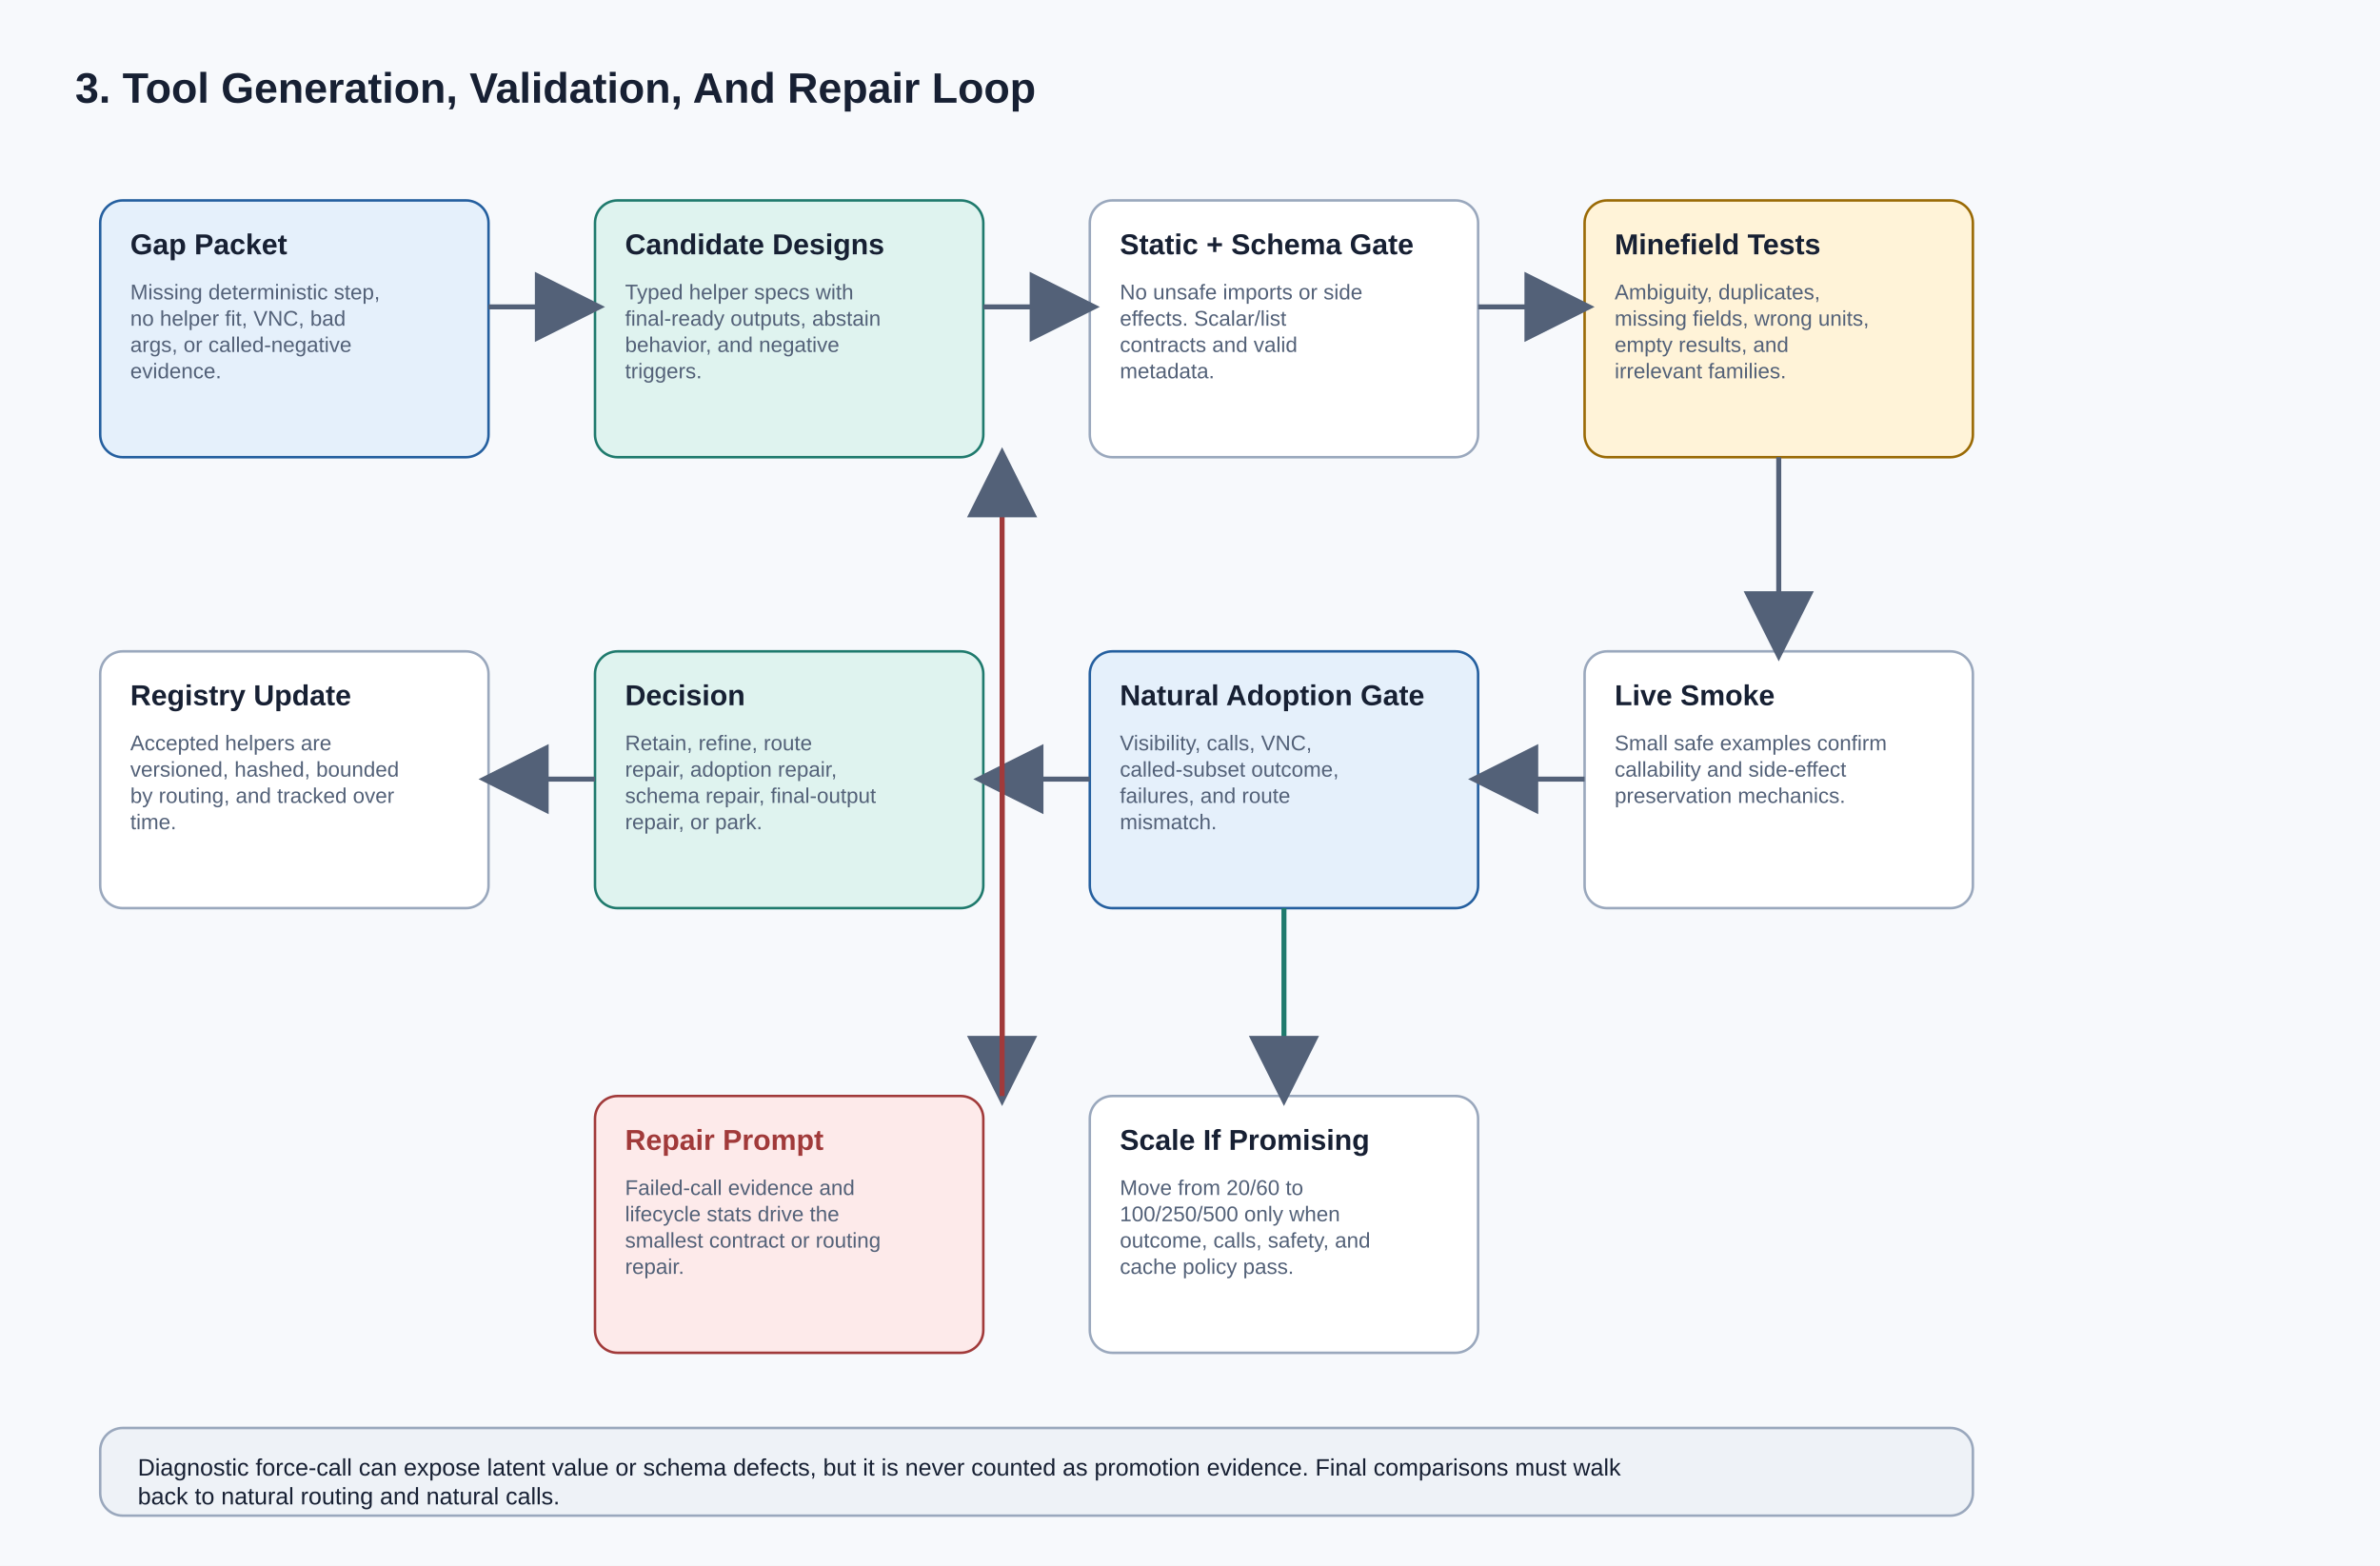
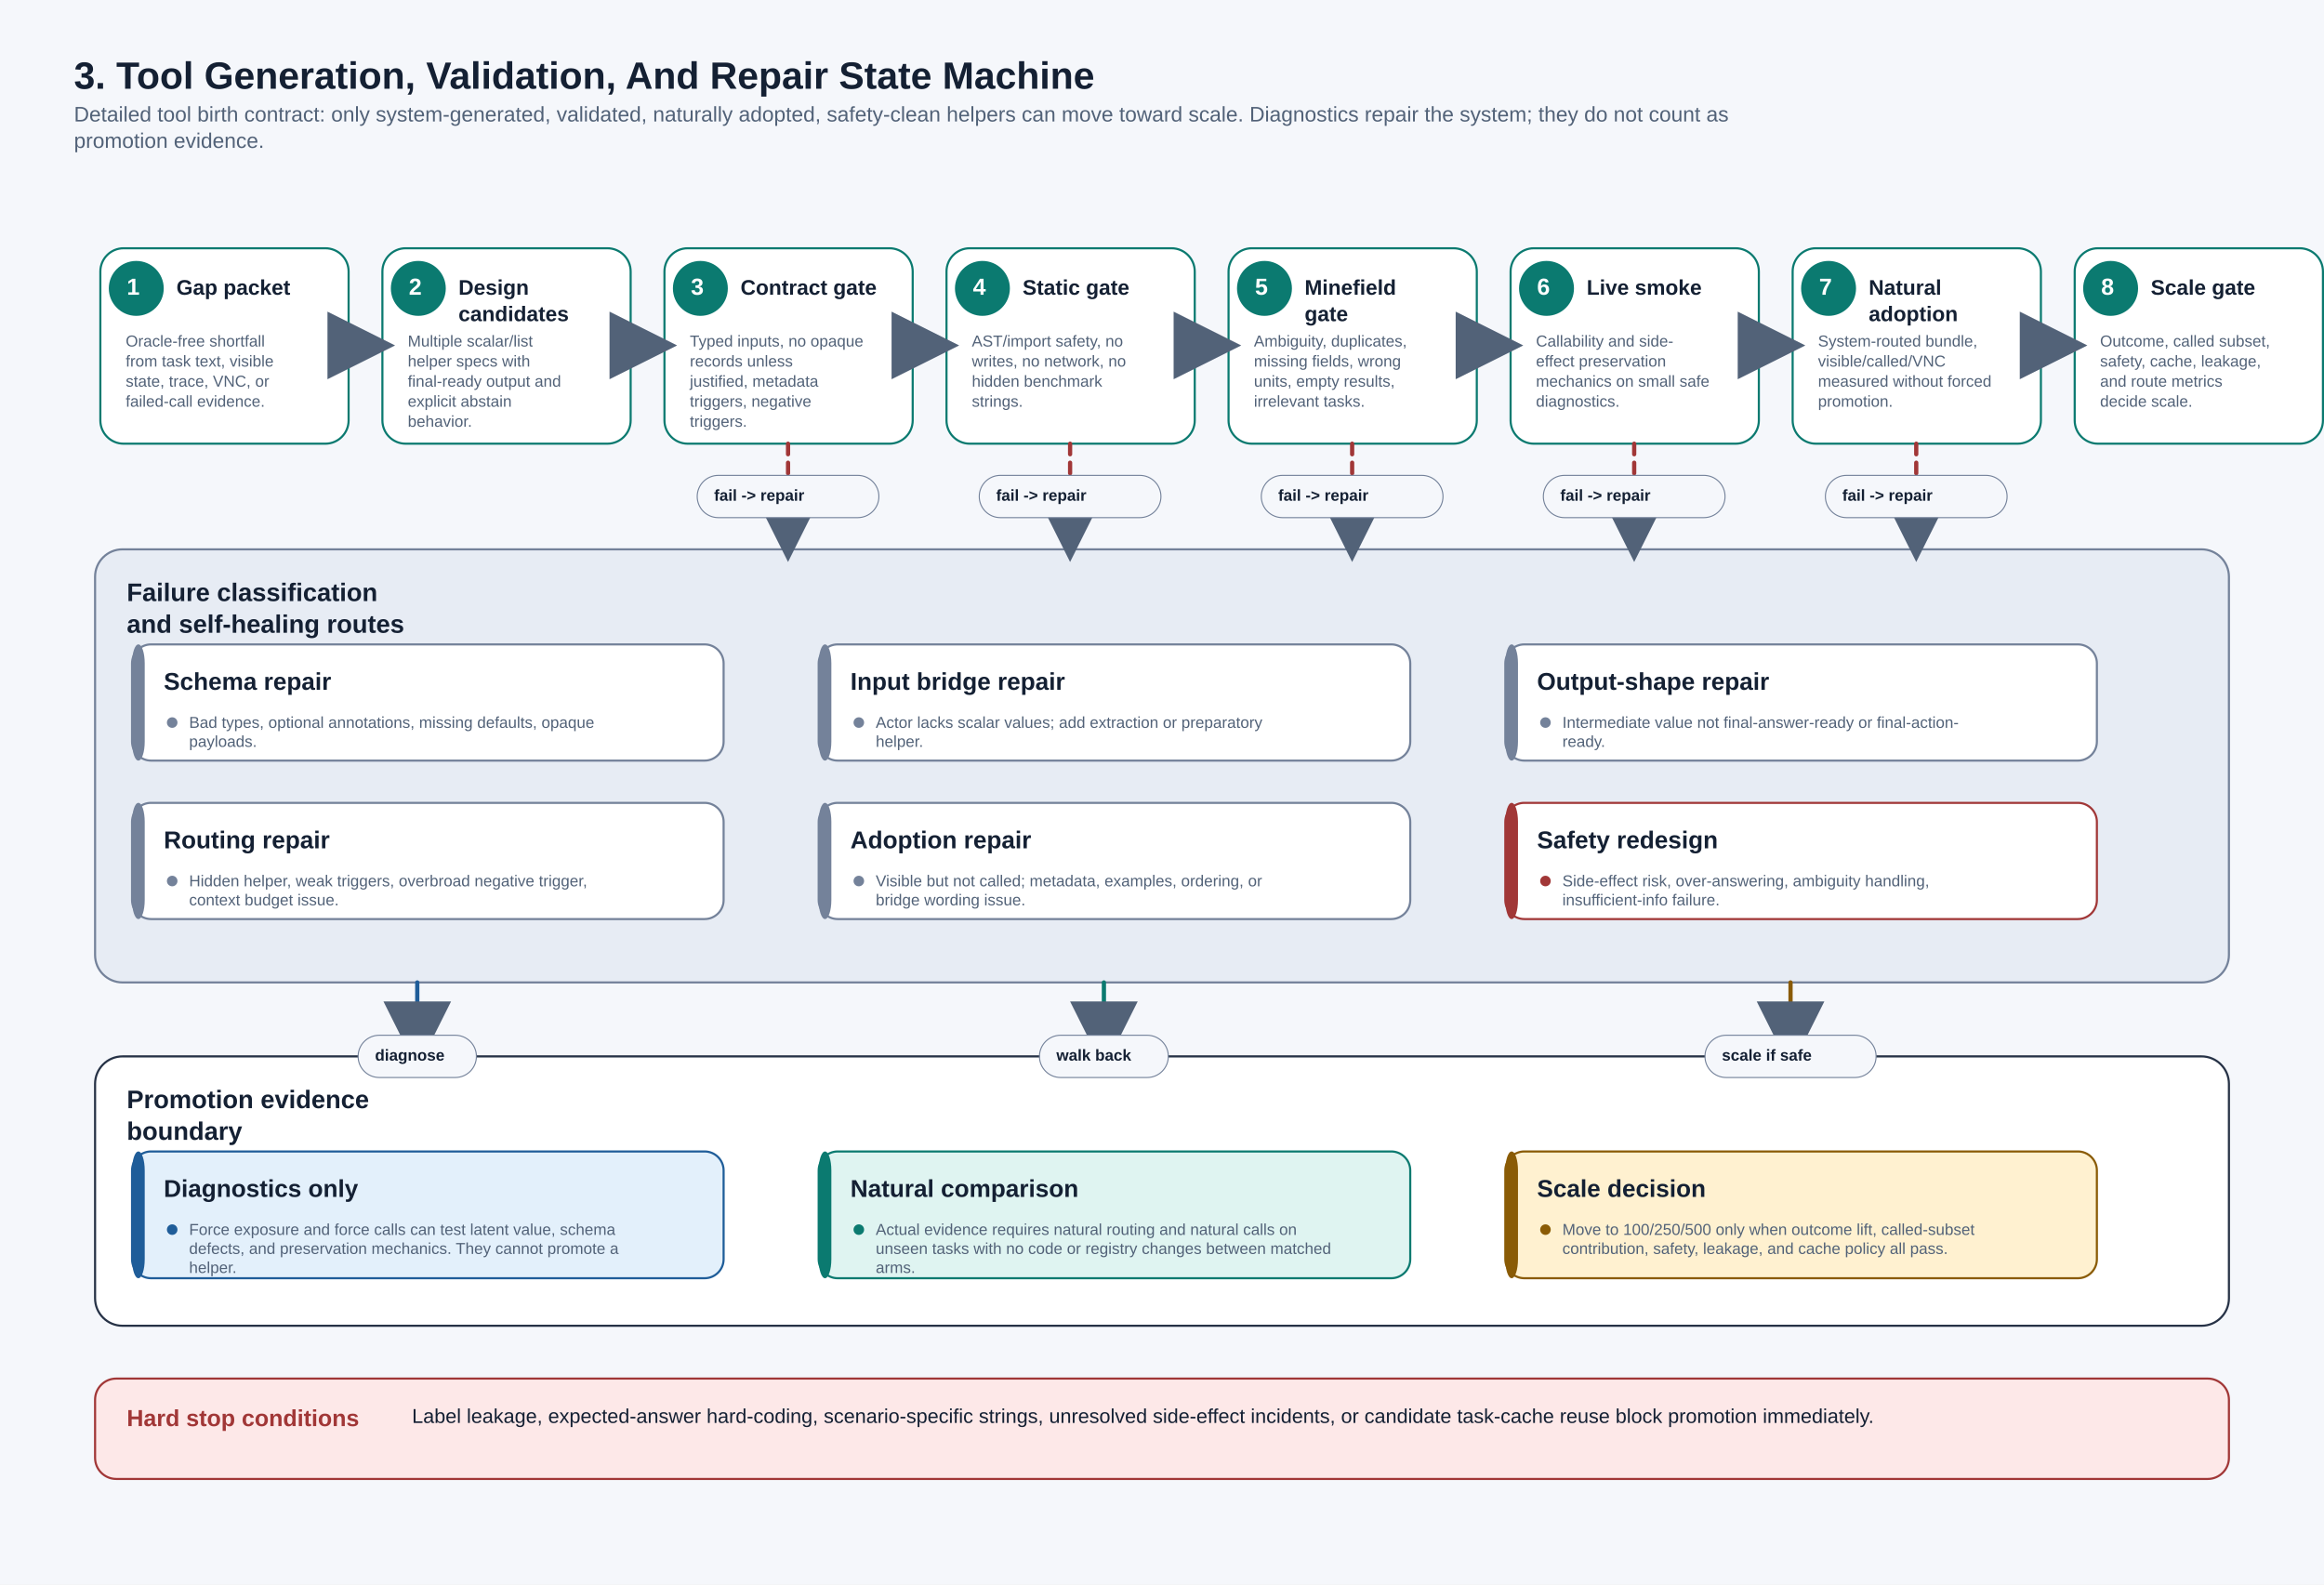
- <svg xmlns="http://www.w3.org/2000/svg" width="1900" height="1250" viewBox="0 0 1900 1250">
+ <svg xmlns="http://www.w3.org/2000/svg" width="2200" height="1500" viewBox="0 0 2200 1500">
  <defs>
-     <marker id="arrow" markerWidth="14" markerHeight="14" refX="12" refY="7" orient="auto" markerUnits="strokeWidth">
-       <path d="M 0 0 L 14 7 L 0 14 z" fill="#536178" />
+     <marker id="arrow" markerWidth="16" markerHeight="16" refX="13" refY="8" orient="auto" markerUnits="strokeWidth">
+       <path d="M 0 0 L 16 8 L 0 16 z" fill="#526278" />
+     </marker>
+     <marker id="dark_arrow" markerWidth="16" markerHeight="16" refX="13" refY="8" orient="auto" markerUnits="strokeWidth">
+       <path d="M 0 0 L 16 8 L 0 16 z" fill="#263246" />
    </marker>
  </defs>
-   <rect x="0" y="0" width="1900" height="1250" rx="0" fill="#f7f9fc" stroke="none" stroke-width="2" />
-   <text x="60" y="82" font-family="Arial, Helvetica, sans-serif" font-size="34" font-weight="700" fill="#172033">3. Tool Generation, Validation, And Repair Loop</text>
-   <rect x="80" y="160" width="310" height="205" rx="18" fill="#e5f0fb" stroke="#245f9f" stroke-width="2" />
-   <text x="104" y="203" font-family="Arial, Helvetica, sans-serif" font-size="23" font-weight="700" fill="#172033">Gap Packet</text>
-   <text x="104" y="239" font-family="Arial, Helvetica, sans-serif" font-size="17" font-weight="400" fill="#536178">Missing deterministic step,</text>
-   <text x="104" y="260" font-family="Arial, Helvetica, sans-serif" font-size="17" font-weight="400" fill="#536178">no helper fit, VNC, bad</text>
-   <text x="104" y="281" font-family="Arial, Helvetica, sans-serif" font-size="17" font-weight="400" fill="#536178">args, or called-negative</text>
-   <text x="104" y="302" font-family="Arial, Helvetica, sans-serif" font-size="17" font-weight="400" fill="#536178">evidence.</text>
-   <rect x="475" y="160" width="310" height="205" rx="18" fill="#dff3ef" stroke="#1f7a6d" stroke-width="2" />
-   <text x="499" y="203" font-family="Arial, Helvetica, sans-serif" font-size="23" font-weight="700" fill="#172033">Candidate Designs</text>
-   <text x="499" y="239" font-family="Arial, Helvetica, sans-serif" font-size="17" font-weight="400" fill="#536178">Typed helper specs with</text>
-   <text x="499" y="260" font-family="Arial, Helvetica, sans-serif" font-size="17" font-weight="400" fill="#536178">final-ready outputs, abstain</text>
-   <text x="499" y="281" font-family="Arial, Helvetica, sans-serif" font-size="17" font-weight="400" fill="#536178">behavior, and negative</text>
-   <text x="499" y="302" font-family="Arial, Helvetica, sans-serif" font-size="17" font-weight="400" fill="#536178">triggers.</text>
-   <rect x="870" y="160" width="310" height="205" rx="18" fill="#ffffff" stroke="#9aa8bd" stroke-width="2" />
-   <text x="894" y="203" font-family="Arial, Helvetica, sans-serif" font-size="23" font-weight="700" fill="#172033">Static + Schema Gate</text>
-   <text x="894" y="239" font-family="Arial, Helvetica, sans-serif" font-size="17" font-weight="400" fill="#536178">No unsafe imports or side</text>
-   <text x="894" y="260" font-family="Arial, Helvetica, sans-serif" font-size="17" font-weight="400" fill="#536178">effects. Scalar/list</text>
-   <text x="894" y="281" font-family="Arial, Helvetica, sans-serif" font-size="17" font-weight="400" fill="#536178">contracts and valid</text>
-   <text x="894" y="302" font-family="Arial, Helvetica, sans-serif" font-size="17" font-weight="400" fill="#536178">metadata.</text>
-   <rect x="1265" y="160" width="310" height="205" rx="18" fill="#fff3d8" stroke="#9a6a05" stroke-width="2" />
-   <text x="1289" y="203" font-family="Arial, Helvetica, sans-serif" font-size="23" font-weight="700" fill="#172033">Minefield Tests</text>
-   <text x="1289" y="239" font-family="Arial, Helvetica, sans-serif" font-size="17" font-weight="400" fill="#536178">Ambiguity, duplicates,</text>
-   <text x="1289" y="260" font-family="Arial, Helvetica, sans-serif" font-size="17" font-weight="400" fill="#536178">missing fields, wrong units,</text>
-   <text x="1289" y="281" font-family="Arial, Helvetica, sans-serif" font-size="17" font-weight="400" fill="#536178">empty results, and</text>
-   <text x="1289" y="302" font-family="Arial, Helvetica, sans-serif" font-size="17" font-weight="400" fill="#536178">irrelevant families.</text>
-   <rect x="1265" y="520" width="310" height="205" rx="18" fill="#ffffff" stroke="#9aa8bd" stroke-width="2" />
-   <text x="1289" y="563" font-family="Arial, Helvetica, sans-serif" font-size="23" font-weight="700" fill="#172033">Live Smoke</text>
-   <text x="1289" y="599" font-family="Arial, Helvetica, sans-serif" font-size="17" font-weight="400" fill="#536178">Small safe examples confirm</text>
-   <text x="1289" y="620" font-family="Arial, Helvetica, sans-serif" font-size="17" font-weight="400" fill="#536178">callability and side-effect</text>
-   <text x="1289" y="641" font-family="Arial, Helvetica, sans-serif" font-size="17" font-weight="400" fill="#536178">preservation mechanics.</text>
-   <rect x="870" y="520" width="310" height="205" rx="18" fill="#e5f0fb" stroke="#245f9f" stroke-width="2" />
-   <text x="894" y="563" font-family="Arial, Helvetica, sans-serif" font-size="23" font-weight="700" fill="#172033">Natural Adoption Gate</text>
-   <text x="894" y="599" font-family="Arial, Helvetica, sans-serif" font-size="17" font-weight="400" fill="#536178">Visibility, calls, VNC,</text>
-   <text x="894" y="620" font-family="Arial, Helvetica, sans-serif" font-size="17" font-weight="400" fill="#536178">called-subset outcome,</text>
-   <text x="894" y="641" font-family="Arial, Helvetica, sans-serif" font-size="17" font-weight="400" fill="#536178">failures, and route</text>
-   <text x="894" y="662" font-family="Arial, Helvetica, sans-serif" font-size="17" font-weight="400" fill="#536178">mismatch.</text>
-   <rect x="475" y="520" width="310" height="205" rx="18" fill="#dff3ef" stroke="#1f7a6d" stroke-width="2" />
-   <text x="499" y="563" font-family="Arial, Helvetica, sans-serif" font-size="23" font-weight="700" fill="#172033">Decision</text>
-   <text x="499" y="599" font-family="Arial, Helvetica, sans-serif" font-size="17" font-weight="400" fill="#536178">Retain, refine, route</text>
-   <text x="499" y="620" font-family="Arial, Helvetica, sans-serif" font-size="17" font-weight="400" fill="#536178">repair, adoption repair,</text>
-   <text x="499" y="641" font-family="Arial, Helvetica, sans-serif" font-size="17" font-weight="400" fill="#536178">schema repair, final-output</text>
-   <text x="499" y="662" font-family="Arial, Helvetica, sans-serif" font-size="17" font-weight="400" fill="#536178">repair, or park.</text>
-   <rect x="80" y="520" width="310" height="205" rx="18" fill="#ffffff" stroke="#9aa8bd" stroke-width="2" />
-   <text x="104" y="563" font-family="Arial, Helvetica, sans-serif" font-size="23" font-weight="700" fill="#172033">Registry Update</text>
-   <text x="104" y="599" font-family="Arial, Helvetica, sans-serif" font-size="17" font-weight="400" fill="#536178">Accepted helpers are</text>
-   <text x="104" y="620" font-family="Arial, Helvetica, sans-serif" font-size="17" font-weight="400" fill="#536178">versioned, hashed, bounded</text>
-   <text x="104" y="641" font-family="Arial, Helvetica, sans-serif" font-size="17" font-weight="400" fill="#536178">by routing, and tracked over</text>
-   <text x="104" y="662" font-family="Arial, Helvetica, sans-serif" font-size="17" font-weight="400" fill="#536178">time.</text>
-   <rect x="475" y="875" width="310" height="205" rx="18" fill="#fdeaea" stroke="#a13a3a" stroke-width="2" />
-   <text x="499" y="918" font-family="Arial, Helvetica, sans-serif" font-size="23" font-weight="700" fill="#a13a3a">Repair Prompt</text>
-   <text x="499" y="954" font-family="Arial, Helvetica, sans-serif" font-size="17" font-weight="400" fill="#536178">Failed-call evidence and</text>
-   <text x="499" y="975" font-family="Arial, Helvetica, sans-serif" font-size="17" font-weight="400" fill="#536178">lifecycle stats drive the</text>
-   <text x="499" y="996" font-family="Arial, Helvetica, sans-serif" font-size="17" font-weight="400" fill="#536178">smallest contract or routing</text>
-   <text x="499" y="1017" font-family="Arial, Helvetica, sans-serif" font-size="17" font-weight="400" fill="#536178">repair.</text>
-   <rect x="870" y="875" width="310" height="205" rx="18" fill="#ffffff" stroke="#9aa8bd" stroke-width="2" />
-   <text x="894" y="918" font-family="Arial, Helvetica, sans-serif" font-size="23" font-weight="700" fill="#172033">Scale If Promising</text>
-   <text x="894" y="954" font-family="Arial, Helvetica, sans-serif" font-size="17" font-weight="400" fill="#536178">Move from 20/60 to</text>
-   <text x="894" y="975" font-family="Arial, Helvetica, sans-serif" font-size="17" font-weight="400" fill="#536178">100/250/500 only when</text>
-   <text x="894" y="996" font-family="Arial, Helvetica, sans-serif" font-size="17" font-weight="400" fill="#536178">outcome, calls, safety, and</text>
-   <text x="894" y="1017" font-family="Arial, Helvetica, sans-serif" font-size="17" font-weight="400" fill="#536178">cache policy pass.</text>
-   <line x1="390" y1="245" x2="475" y2="245" stroke="#536178" stroke-width="4" marker-end="url(#arrow)" />
-   <line x1="785" y1="245" x2="870" y2="245" stroke="#536178" stroke-width="4" marker-end="url(#arrow)" />
-   <line x1="1180" y1="245" x2="1265" y2="245" stroke="#536178" stroke-width="4" marker-end="url(#arrow)" />
-   <line x1="1420" y1="365" x2="1420" y2="520" stroke="#536178" stroke-width="4" marker-end="url(#arrow)" />
-   <line x1="1265" y1="622" x2="1180" y2="622" stroke="#536178" stroke-width="4" marker-end="url(#arrow)" />
-   <line x1="870" y1="622" x2="785" y2="622" stroke="#536178" stroke-width="4" marker-end="url(#arrow)" />
-   <line x1="475" y1="622" x2="390" y2="622" stroke="#536178" stroke-width="4" marker-end="url(#arrow)" />
-   <line x1="800" y1="625" x2="800" y2="875" stroke="#a13a3a" stroke-width="4" marker-end="url(#arrow)" />
-   <line x1="800" y1="875" x2="800" y2="365" stroke="#a13a3a" stroke-width="4" marker-end="url(#arrow)" />
-   <line x1="1025" y1="725" x2="1025" y2="875" stroke="#1f7a6d" stroke-width="4" marker-end="url(#arrow)" />
-   <rect x="80" y="1140" width="1495" height="70" rx="18" fill="#eef2f7" stroke="#9aa8bd" stroke-width="2" />
-   <text x="110" y="1178" font-family="Arial, Helvetica, sans-serif" font-size="19" font-weight="400" fill="#172033">Diagnostic force-call can expose latent value or schema defects, but it is never counted as promotion evidence. Final comparisons must walk</text>
-   <text x="110" y="1201" font-family="Arial, Helvetica, sans-serif" font-size="19" font-weight="400" fill="#172033">back to natural routing and natural calls.</text>
+   <rect x="0" y="0" width="2200" height="1500" rx="0" fill="#f5f7fb" stroke="none" stroke-width="2" />
+   <text x="70" y="84" font-family="Arial, Helvetica, sans-serif" font-size="36" font-weight="700" fill="#142033">3. Tool Generation, Validation, And Repair State Machine</text>
+   <text x="70" y="115" font-family="Arial, Helvetica, sans-serif" font-size="20" font-weight="400" fill="#526278">Detailed tool birth contract: only system-generated, validated, naturally adopted, safety-clean helpers can move toward scale. Diagnostics repair the system; they do not count as</text>
+   <text x="70" y="140" font-family="Arial, Helvetica, sans-serif" font-size="20" font-weight="400" fill="#526278">promotion evidence.</text>
+   <rect x="95" y="235" width="235" height="185" rx="22" fill="#ffffff" stroke="#0b7a70" stroke-width="2" />
+   <circle cx="129" cy="273" r="25" fill="#0b7a70" stroke="#0b7a70" stroke-width="2" />
+   <text x="120" y="279" font-family="Arial, Helvetica, sans-serif" font-size="22" font-weight="700" fill="#ffffff">1</text>
+   <text x="167" y="279" font-family="Arial, Helvetica, sans-serif" font-size="20" font-weight="700" fill="#142033">Gap packet</text>
+   <text x="119" y="328" font-family="Arial, Helvetica, sans-serif" font-size="15" font-weight="400" fill="#526278">Oracle-free shortfall</text>
+   <text x="119" y="347" font-family="Arial, Helvetica, sans-serif" font-size="15" font-weight="400" fill="#526278">from task text, visible</text>
+   <text x="119" y="366" font-family="Arial, Helvetica, sans-serif" font-size="15" font-weight="400" fill="#526278">state, trace, VNC, or</text>
+   <text x="119" y="385" font-family="Arial, Helvetica, sans-serif" font-size="15" font-weight="400" fill="#526278">failed-call evidence.</text>
+   <rect x="362" y="235" width="235" height="185" rx="22" fill="#ffffff" stroke="#0b7a70" stroke-width="2" />
+   <circle cx="396" cy="273" r="25" fill="#0b7a70" stroke="#0b7a70" stroke-width="2" />
+   <text x="387" y="279" font-family="Arial, Helvetica, sans-serif" font-size="22" font-weight="700" fill="#ffffff">2</text>
+   <text x="434" y="279" font-family="Arial, Helvetica, sans-serif" font-size="20" font-weight="700" fill="#142033">Design</text>
+   <text x="434" y="304" font-family="Arial, Helvetica, sans-serif" font-size="20" font-weight="700" fill="#142033">candidates</text>
+   <text x="386" y="328" font-family="Arial, Helvetica, sans-serif" font-size="15" font-weight="400" fill="#526278">Multiple scalar/list</text>
+   <text x="386" y="347" font-family="Arial, Helvetica, sans-serif" font-size="15" font-weight="400" fill="#526278">helper specs with</text>
+   <text x="386" y="366" font-family="Arial, Helvetica, sans-serif" font-size="15" font-weight="400" fill="#526278">final-ready output and</text>
+   <text x="386" y="385" font-family="Arial, Helvetica, sans-serif" font-size="15" font-weight="400" fill="#526278">explicit abstain</text>
+   <text x="386" y="404" font-family="Arial, Helvetica, sans-serif" font-size="15" font-weight="400" fill="#526278">behavior.</text>
+   <polyline points="330,327 362,327" fill="none" stroke="#0b7a70" stroke-width="4" stroke-linejoin="round" stroke-linecap="round" marker-end="url(#arrow)" />
+   <rect x="629" y="235" width="235" height="185" rx="22" fill="#ffffff" stroke="#0b7a70" stroke-width="2" />
+   <circle cx="663" cy="273" r="25" fill="#0b7a70" stroke="#0b7a70" stroke-width="2" />
+   <text x="654" y="279" font-family="Arial, Helvetica, sans-serif" font-size="22" font-weight="700" fill="#ffffff">3</text>
+   <text x="701" y="279" font-family="Arial, Helvetica, sans-serif" font-size="20" font-weight="700" fill="#142033">Contract gate</text>
+   <text x="653" y="328" font-family="Arial, Helvetica, sans-serif" font-size="15" font-weight="400" fill="#526278">Typed inputs, no opaque</text>
+   <text x="653" y="347" font-family="Arial, Helvetica, sans-serif" font-size="15" font-weight="400" fill="#526278">records unless</text>
+   <text x="653" y="366" font-family="Arial, Helvetica, sans-serif" font-size="15" font-weight="400" fill="#526278">justified, metadata</text>
+   <text x="653" y="385" font-family="Arial, Helvetica, sans-serif" font-size="15" font-weight="400" fill="#526278">triggers, negative</text>
+   <text x="653" y="404" font-family="Arial, Helvetica, sans-serif" font-size="15" font-weight="400" fill="#526278">triggers.</text>
+   <polyline points="597,327 629,327" fill="none" stroke="#0b7a70" stroke-width="4" stroke-linejoin="round" stroke-linecap="round" marker-end="url(#arrow)" />
+   <rect x="896" y="235" width="235" height="185" rx="22" fill="#ffffff" stroke="#0b7a70" stroke-width="2" />
+   <circle cx="930" cy="273" r="25" fill="#0b7a70" stroke="#0b7a70" stroke-width="2" />
+   <text x="921" y="279" font-family="Arial, Helvetica, sans-serif" font-size="22" font-weight="700" fill="#ffffff">4</text>
+   <text x="968" y="279" font-family="Arial, Helvetica, sans-serif" font-size="20" font-weight="700" fill="#142033">Static gate</text>
+   <text x="920" y="328" font-family="Arial, Helvetica, sans-serif" font-size="15" font-weight="400" fill="#526278">AST/import safety, no</text>
+   <text x="920" y="347" font-family="Arial, Helvetica, sans-serif" font-size="15" font-weight="400" fill="#526278">writes, no network, no</text>
+   <text x="920" y="366" font-family="Arial, Helvetica, sans-serif" font-size="15" font-weight="400" fill="#526278">hidden benchmark</text>
+   <text x="920" y="385" font-family="Arial, Helvetica, sans-serif" font-size="15" font-weight="400" fill="#526278">strings.</text>
+   <polyline points="864,327 896,327" fill="none" stroke="#0b7a70" stroke-width="4" stroke-linejoin="round" stroke-linecap="round" marker-end="url(#arrow)" />
+   <rect x="1163" y="235" width="235" height="185" rx="22" fill="#ffffff" stroke="#0b7a70" stroke-width="2" />
+   <circle cx="1197" cy="273" r="25" fill="#0b7a70" stroke="#0b7a70" stroke-width="2" />
+   <text x="1188" y="279" font-family="Arial, Helvetica, sans-serif" font-size="22" font-weight="700" fill="#ffffff">5</text>
+   <text x="1235" y="279" font-family="Arial, Helvetica, sans-serif" font-size="20" font-weight="700" fill="#142033">Minefield</text>
+   <text x="1235" y="304" font-family="Arial, Helvetica, sans-serif" font-size="20" font-weight="700" fill="#142033">gate</text>
+   <text x="1187" y="328" font-family="Arial, Helvetica, sans-serif" font-size="15" font-weight="400" fill="#526278">Ambiguity, duplicates,</text>
+   <text x="1187" y="347" font-family="Arial, Helvetica, sans-serif" font-size="15" font-weight="400" fill="#526278">missing fields, wrong</text>
+   <text x="1187" y="366" font-family="Arial, Helvetica, sans-serif" font-size="15" font-weight="400" fill="#526278">units, empty results,</text>
+   <text x="1187" y="385" font-family="Arial, Helvetica, sans-serif" font-size="15" font-weight="400" fill="#526278">irrelevant tasks.</text>
+   <polyline points="1131,327 1163,327" fill="none" stroke="#0b7a70" stroke-width="4" stroke-linejoin="round" stroke-linecap="round" marker-end="url(#arrow)" />
+   <rect x="1430" y="235" width="235" height="185" rx="22" fill="#ffffff" stroke="#0b7a70" stroke-width="2" />
+   <circle cx="1464" cy="273" r="25" fill="#0b7a70" stroke="#0b7a70" stroke-width="2" />
+   <text x="1455" y="279" font-family="Arial, Helvetica, sans-serif" font-size="22" font-weight="700" fill="#ffffff">6</text>
+   <text x="1502" y="279" font-family="Arial, Helvetica, sans-serif" font-size="20" font-weight="700" fill="#142033">Live smoke</text>
+   <text x="1454" y="328" font-family="Arial, Helvetica, sans-serif" font-size="15" font-weight="400" fill="#526278">Callability and side-</text>
+   <text x="1454" y="347" font-family="Arial, Helvetica, sans-serif" font-size="15" font-weight="400" fill="#526278">effect preservation</text>
+   <text x="1454" y="366" font-family="Arial, Helvetica, sans-serif" font-size="15" font-weight="400" fill="#526278">mechanics on small safe</text>
+   <text x="1454" y="385" font-family="Arial, Helvetica, sans-serif" font-size="15" font-weight="400" fill="#526278">diagnostics.</text>
+   <polyline points="1398,327 1430,327" fill="none" stroke="#0b7a70" stroke-width="4" stroke-linejoin="round" stroke-linecap="round" marker-end="url(#arrow)" />
+   <rect x="1697" y="235" width="235" height="185" rx="22" fill="#ffffff" stroke="#0b7a70" stroke-width="2" />
+   <circle cx="1731" cy="273" r="25" fill="#0b7a70" stroke="#0b7a70" stroke-width="2" />
+   <text x="1722" y="279" font-family="Arial, Helvetica, sans-serif" font-size="22" font-weight="700" fill="#ffffff">7</text>
+   <text x="1769" y="279" font-family="Arial, Helvetica, sans-serif" font-size="20" font-weight="700" fill="#142033">Natural</text>
+   <text x="1769" y="304" font-family="Arial, Helvetica, sans-serif" font-size="20" font-weight="700" fill="#142033">adoption</text>
+   <text x="1721" y="328" font-family="Arial, Helvetica, sans-serif" font-size="15" font-weight="400" fill="#526278">System-routed bundle,</text>
+   <text x="1721" y="347" font-family="Arial, Helvetica, sans-serif" font-size="15" font-weight="400" fill="#526278">visible/called/VNC</text>
+   <text x="1721" y="366" font-family="Arial, Helvetica, sans-serif" font-size="15" font-weight="400" fill="#526278">measured without forced</text>
+   <text x="1721" y="385" font-family="Arial, Helvetica, sans-serif" font-size="15" font-weight="400" fill="#526278">promotion.</text>
+   <polyline points="1665,327 1697,327" fill="none" stroke="#0b7a70" stroke-width="4" stroke-linejoin="round" stroke-linecap="round" marker-end="url(#arrow)" />
+   <rect x="1964" y="235" width="235" height="185" rx="22" fill="#ffffff" stroke="#0b7a70" stroke-width="2" />
+   <circle cx="1998" cy="273" r="25" fill="#0b7a70" stroke="#0b7a70" stroke-width="2" />
+   <text x="1989" y="279" font-family="Arial, Helvetica, sans-serif" font-size="22" font-weight="700" fill="#ffffff">8</text>
+   <text x="2036" y="279" font-family="Arial, Helvetica, sans-serif" font-size="20" font-weight="700" fill="#142033">Scale gate</text>
+   <text x="1988" y="328" font-family="Arial, Helvetica, sans-serif" font-size="15" font-weight="400" fill="#526278">Outcome, called subset,</text>
+   <text x="1988" y="347" font-family="Arial, Helvetica, sans-serif" font-size="15" font-weight="400" fill="#526278">safety, cache, leakage,</text>
+   <text x="1988" y="366" font-family="Arial, Helvetica, sans-serif" font-size="15" font-weight="400" fill="#526278">and route metrics</text>
+   <text x="1988" y="385" font-family="Arial, Helvetica, sans-serif" font-size="15" font-weight="400" fill="#526278">decide scale.</text>
+   <polyline points="1932,327 1964,327" fill="none" stroke="#0b7a70" stroke-width="4" stroke-linejoin="round" stroke-linecap="round" marker-end="url(#arrow)" />
+   <rect x="90" y="520" width="2020" height="410" rx="26" fill="#e7ecf4" stroke="#74829a" stroke-width="2" />
+   <text x="120" y="569" font-family="Arial, Helvetica, sans-serif" font-size="24" font-weight="700" fill="#142033">Failure classification</text>
+   <text x="120" y="599" font-family="Arial, Helvetica, sans-serif" font-size="24" font-weight="700" fill="#142033">and self-healing routes</text>
+   <rect x="125" y="610" width="560" height="110" rx="18" fill="#ffffff" stroke="#74829a" stroke-width="2" />
+   <rect x="125" y="610" width="12" height="110" rx="18" fill="#74829a" stroke="none" stroke-width="2" />
+   <text x="155" y="653" font-family="Arial, Helvetica, sans-serif" font-size="23" font-weight="700" fill="#142033">Schema repair</text>
+   <circle cx="163" cy="684" r="5" fill="#74829a" stroke="none" stroke-width="2" />
+   <text x="179" y="689" font-family="Arial, Helvetica, sans-serif" font-size="15" font-weight="400" fill="#526278">Bad types, optional annotations, missing defaults, opaque</text>
+   <text x="179" y="707" font-family="Arial, Helvetica, sans-serif" font-size="15" font-weight="400" fill="#526278">payloads.</text>
+   <rect x="775" y="610" width="560" height="110" rx="18" fill="#ffffff" stroke="#74829a" stroke-width="2" />
+   <rect x="775" y="610" width="12" height="110" rx="18" fill="#74829a" stroke="none" stroke-width="2" />
+   <text x="805" y="653" font-family="Arial, Helvetica, sans-serif" font-size="23" font-weight="700" fill="#142033">Input bridge repair</text>
+   <circle cx="813" cy="684" r="5" fill="#74829a" stroke="none" stroke-width="2" />
+   <text x="829" y="689" font-family="Arial, Helvetica, sans-serif" font-size="15" font-weight="400" fill="#526278">Actor lacks scalar values; add extraction or preparatory</text>
+   <text x="829" y="707" font-family="Arial, Helvetica, sans-serif" font-size="15" font-weight="400" fill="#526278">helper.</text>
+   <rect x="1425" y="610" width="560" height="110" rx="18" fill="#ffffff" stroke="#74829a" stroke-width="2" />
+   <rect x="1425" y="610" width="12" height="110" rx="18" fill="#74829a" stroke="none" stroke-width="2" />
+   <text x="1455" y="653" font-family="Arial, Helvetica, sans-serif" font-size="23" font-weight="700" fill="#142033">Output-shape repair</text>
+   <circle cx="1463" cy="684" r="5" fill="#74829a" stroke="none" stroke-width="2" />
+   <text x="1479" y="689" font-family="Arial, Helvetica, sans-serif" font-size="15" font-weight="400" fill="#526278">Intermediate value not final-answer-ready or final-action-</text>
+   <text x="1479" y="707" font-family="Arial, Helvetica, sans-serif" font-size="15" font-weight="400" fill="#526278">ready.</text>
+   <rect x="125" y="760" width="560" height="110" rx="18" fill="#ffffff" stroke="#74829a" stroke-width="2" />
+   <rect x="125" y="760" width="12" height="110" rx="18" fill="#74829a" stroke="none" stroke-width="2" />
+   <text x="155" y="803" font-family="Arial, Helvetica, sans-serif" font-size="23" font-weight="700" fill="#142033">Routing repair</text>
+   <circle cx="163" cy="834" r="5" fill="#74829a" stroke="none" stroke-width="2" />
+   <text x="179" y="839" font-family="Arial, Helvetica, sans-serif" font-size="15" font-weight="400" fill="#526278">Hidden helper, weak triggers, overbroad negative trigger,</text>
+   <text x="179" y="857" font-family="Arial, Helvetica, sans-serif" font-size="15" font-weight="400" fill="#526278">context budget issue.</text>
+   <rect x="775" y="760" width="560" height="110" rx="18" fill="#ffffff" stroke="#74829a" stroke-width="2" />
+   <rect x="775" y="760" width="12" height="110" rx="18" fill="#74829a" stroke="none" stroke-width="2" />
+   <text x="805" y="803" font-family="Arial, Helvetica, sans-serif" font-size="23" font-weight="700" fill="#142033">Adoption repair</text>
+   <circle cx="813" cy="834" r="5" fill="#74829a" stroke="none" stroke-width="2" />
+   <text x="829" y="839" font-family="Arial, Helvetica, sans-serif" font-size="15" font-weight="400" fill="#526278">Visible but not called; metadata, examples, ordering, or</text>
+   <text x="829" y="857" font-family="Arial, Helvetica, sans-serif" font-size="15" font-weight="400" fill="#526278">bridge wording issue.</text>
+   <rect x="1425" y="760" width="560" height="110" rx="18" fill="#ffffff" stroke="#a13737" stroke-width="2" />
+   <rect x="1425" y="760" width="12" height="110" rx="18" fill="#a13737" stroke="none" stroke-width="2" />
+   <text x="1455" y="803" font-family="Arial, Helvetica, sans-serif" font-size="23" font-weight="700" fill="#142033">Safety redesign</text>
+   <circle cx="1463" cy="834" r="5" fill="#a13737" stroke="none" stroke-width="2" />
+   <text x="1479" y="839" font-family="Arial, Helvetica, sans-serif" font-size="15" font-weight="400" fill="#526278">Side-effect risk, over-answering, ambiguity handling,</text>
+   <text x="1479" y="857" font-family="Arial, Helvetica, sans-serif" font-size="15" font-weight="400" fill="#526278">insufficient-info failure.</text>
+   <rect x="90" y="1000" width="2020" height="255" rx="26" fill="#ffffff" stroke="#263246" stroke-width="2" />
+   <text x="120" y="1049" font-family="Arial, Helvetica, sans-serif" font-size="24" font-weight="700" fill="#142033">Promotion evidence</text>
+   <text x="120" y="1079" font-family="Arial, Helvetica, sans-serif" font-size="24" font-weight="700" fill="#142033">boundary</text>
+   <rect x="125" y="1090" width="560" height="120" rx="18" fill="#e3f0fb" stroke="#1f5d99" stroke-width="2" />
+   <rect x="125" y="1090" width="12" height="120" rx="18" fill="#1f5d99" stroke="none" stroke-width="2" />
+   <text x="155" y="1133" font-family="Arial, Helvetica, sans-serif" font-size="23" font-weight="700" fill="#142033">Diagnostics only</text>
+   <circle cx="163" cy="1164" r="5" fill="#1f5d99" stroke="none" stroke-width="2" />
+   <text x="179" y="1169" font-family="Arial, Helvetica, sans-serif" font-size="15" font-weight="400" fill="#526278">Force exposure and force calls can test latent value, schema</text>
+   <text x="179" y="1187" font-family="Arial, Helvetica, sans-serif" font-size="15" font-weight="400" fill="#526278">defects, and preservation mechanics. They cannot promote a</text>
+   <text x="179" y="1205" font-family="Arial, Helvetica, sans-serif" font-size="15" font-weight="400" fill="#526278">helper.</text>
+   <rect x="775" y="1090" width="560" height="120" rx="18" fill="#dff4f1" stroke="#0b7a70" stroke-width="2" />
+   <rect x="775" y="1090" width="12" height="120" rx="18" fill="#0b7a70" stroke="none" stroke-width="2" />
+   <text x="805" y="1133" font-family="Arial, Helvetica, sans-serif" font-size="23" font-weight="700" fill="#142033">Natural comparison</text>
+   <circle cx="813" cy="1164" r="5" fill="#0b7a70" stroke="none" stroke-width="2" />
+   <text x="829" y="1169" font-family="Arial, Helvetica, sans-serif" font-size="15" font-weight="400" fill="#526278">Actual evidence requires natural routing and natural calls on</text>
+   <text x="829" y="1187" font-family="Arial, Helvetica, sans-serif" font-size="15" font-weight="400" fill="#526278">unseen tasks with no code or registry changes between matched</text>
+   <text x="829" y="1205" font-family="Arial, Helvetica, sans-serif" font-size="15" font-weight="400" fill="#526278">arms.</text>
+   <rect x="1425" y="1090" width="560" height="120" rx="18" fill="#fff1d0" stroke="#8a5b05" stroke-width="2" />
+   <rect x="1425" y="1090" width="12" height="120" rx="18" fill="#8a5b05" stroke="none" stroke-width="2" />
+   <text x="1455" y="1133" font-family="Arial, Helvetica, sans-serif" font-size="23" font-weight="700" fill="#142033">Scale decision</text>
+   <circle cx="1463" cy="1164" r="5" fill="#8a5b05" stroke="none" stroke-width="2" />
+   <text x="1479" y="1169" font-family="Arial, Helvetica, sans-serif" font-size="15" font-weight="400" fill="#526278">Move to 100/250/500 only when outcome lift, called-subset</text>
+   <text x="1479" y="1187" font-family="Arial, Helvetica, sans-serif" font-size="15" font-weight="400" fill="#526278">contribution, safety, leakage, and cache policy all pass.</text>
+   <polyline points="746,420 746,520" fill="none" stroke="#a13737" stroke-width="4" stroke-linejoin="round" stroke-linecap="round" stroke-dasharray="10 8" marker-end="url(#arrow)" />
+   <rect x="660" y="450" width="172" height="40" rx="20" fill="#f5f7fb" stroke="#74829a" stroke-width="1" />
+   <text x="676" y="474" font-family="Arial, Helvetica, sans-serif" font-size="15" font-weight="700" fill="#142033">fail -&gt; repair</text>
+   <polyline points="1013,420 1013,520" fill="none" stroke="#a13737" stroke-width="4" stroke-linejoin="round" stroke-linecap="round" stroke-dasharray="10 8" marker-end="url(#arrow)" />
+   <rect x="927" y="450" width="172" height="40" rx="20" fill="#f5f7fb" stroke="#74829a" stroke-width="1" />
+   <text x="943" y="474" font-family="Arial, Helvetica, sans-serif" font-size="15" font-weight="700" fill="#142033">fail -&gt; repair</text>
+   <polyline points="1280,420 1280,520" fill="none" stroke="#a13737" stroke-width="4" stroke-linejoin="round" stroke-linecap="round" stroke-dasharray="10 8" marker-end="url(#arrow)" />
+   <rect x="1194" y="450" width="172" height="40" rx="20" fill="#f5f7fb" stroke="#74829a" stroke-width="1" />
+   <text x="1210" y="474" font-family="Arial, Helvetica, sans-serif" font-size="15" font-weight="700" fill="#142033">fail -&gt; repair</text>
+   <polyline points="1547,420 1547,520" fill="none" stroke="#a13737" stroke-width="4" stroke-linejoin="round" stroke-linecap="round" stroke-dasharray="10 8" marker-end="url(#arrow)" />
+   <rect x="1461" y="450" width="172" height="40" rx="20" fill="#f5f7fb" stroke="#74829a" stroke-width="1" />
+   <text x="1477" y="474" font-family="Arial, Helvetica, sans-serif" font-size="15" font-weight="700" fill="#142033">fail -&gt; repair</text>
+   <polyline points="1814,420 1814,520" fill="none" stroke="#a13737" stroke-width="4" stroke-linejoin="round" stroke-linecap="round" stroke-dasharray="10 8" marker-end="url(#arrow)" />
+   <rect x="1728" y="450" width="172" height="40" rx="20" fill="#f5f7fb" stroke="#74829a" stroke-width="1" />
+   <text x="1744" y="474" font-family="Arial, Helvetica, sans-serif" font-size="15" font-weight="700" fill="#142033">fail -&gt; repair</text>
+   <polyline points="395,930 395,1000" fill="none" stroke="#1f5d99" stroke-width="4" stroke-linejoin="round" stroke-linecap="round" marker-end="url(#arrow)" />
+   <rect x="339" y="980" width="112" height="40" rx="20" fill="#f5f7fb" stroke="#74829a" stroke-width="1" />
+   <text x="355" y="1004" font-family="Arial, Helvetica, sans-serif" font-size="15" font-weight="700" fill="#142033">diagnose</text>
+   <polyline points="1045,930 1045,1000" fill="none" stroke="#0b7a70" stroke-width="4" stroke-linejoin="round" stroke-linecap="round" marker-end="url(#arrow)" />
+   <rect x="984" y="980" width="122" height="40" rx="20" fill="#f5f7fb" stroke="#74829a" stroke-width="1" />
+   <text x="1000" y="1004" font-family="Arial, Helvetica, sans-serif" font-size="15" font-weight="700" fill="#142033">walk back</text>
+   <polyline points="1695,930 1695,1000" fill="none" stroke="#8a5b05" stroke-width="4" stroke-linejoin="round" stroke-linecap="round" marker-end="url(#arrow)" />
+   <rect x="1614" y="980" width="162" height="40" rx="20" fill="#f5f7fb" stroke="#74829a" stroke-width="1" />
+   <text x="1630" y="1004" font-family="Arial, Helvetica, sans-serif" font-size="15" font-weight="700" fill="#142033">scale if safe</text>
+   <rect x="90" y="1305" width="2020" height="95" rx="20" fill="#fde8e8" stroke="#a13737" stroke-width="2" />
+   <text x="120" y="1350" font-family="Arial, Helvetica, sans-serif" font-size="22" font-weight="700" fill="#a13737">Hard stop conditions</text>
+   <text x="390" y="1347" font-family="Arial, Helvetica, sans-serif" font-size="19" font-weight="400" fill="#142033">Label leakage, expected-answer hard-coding, scenario-specific strings, unresolved side-effect incidents, or candidate task-cache reuse block promotion immediately.</text>
</svg>
